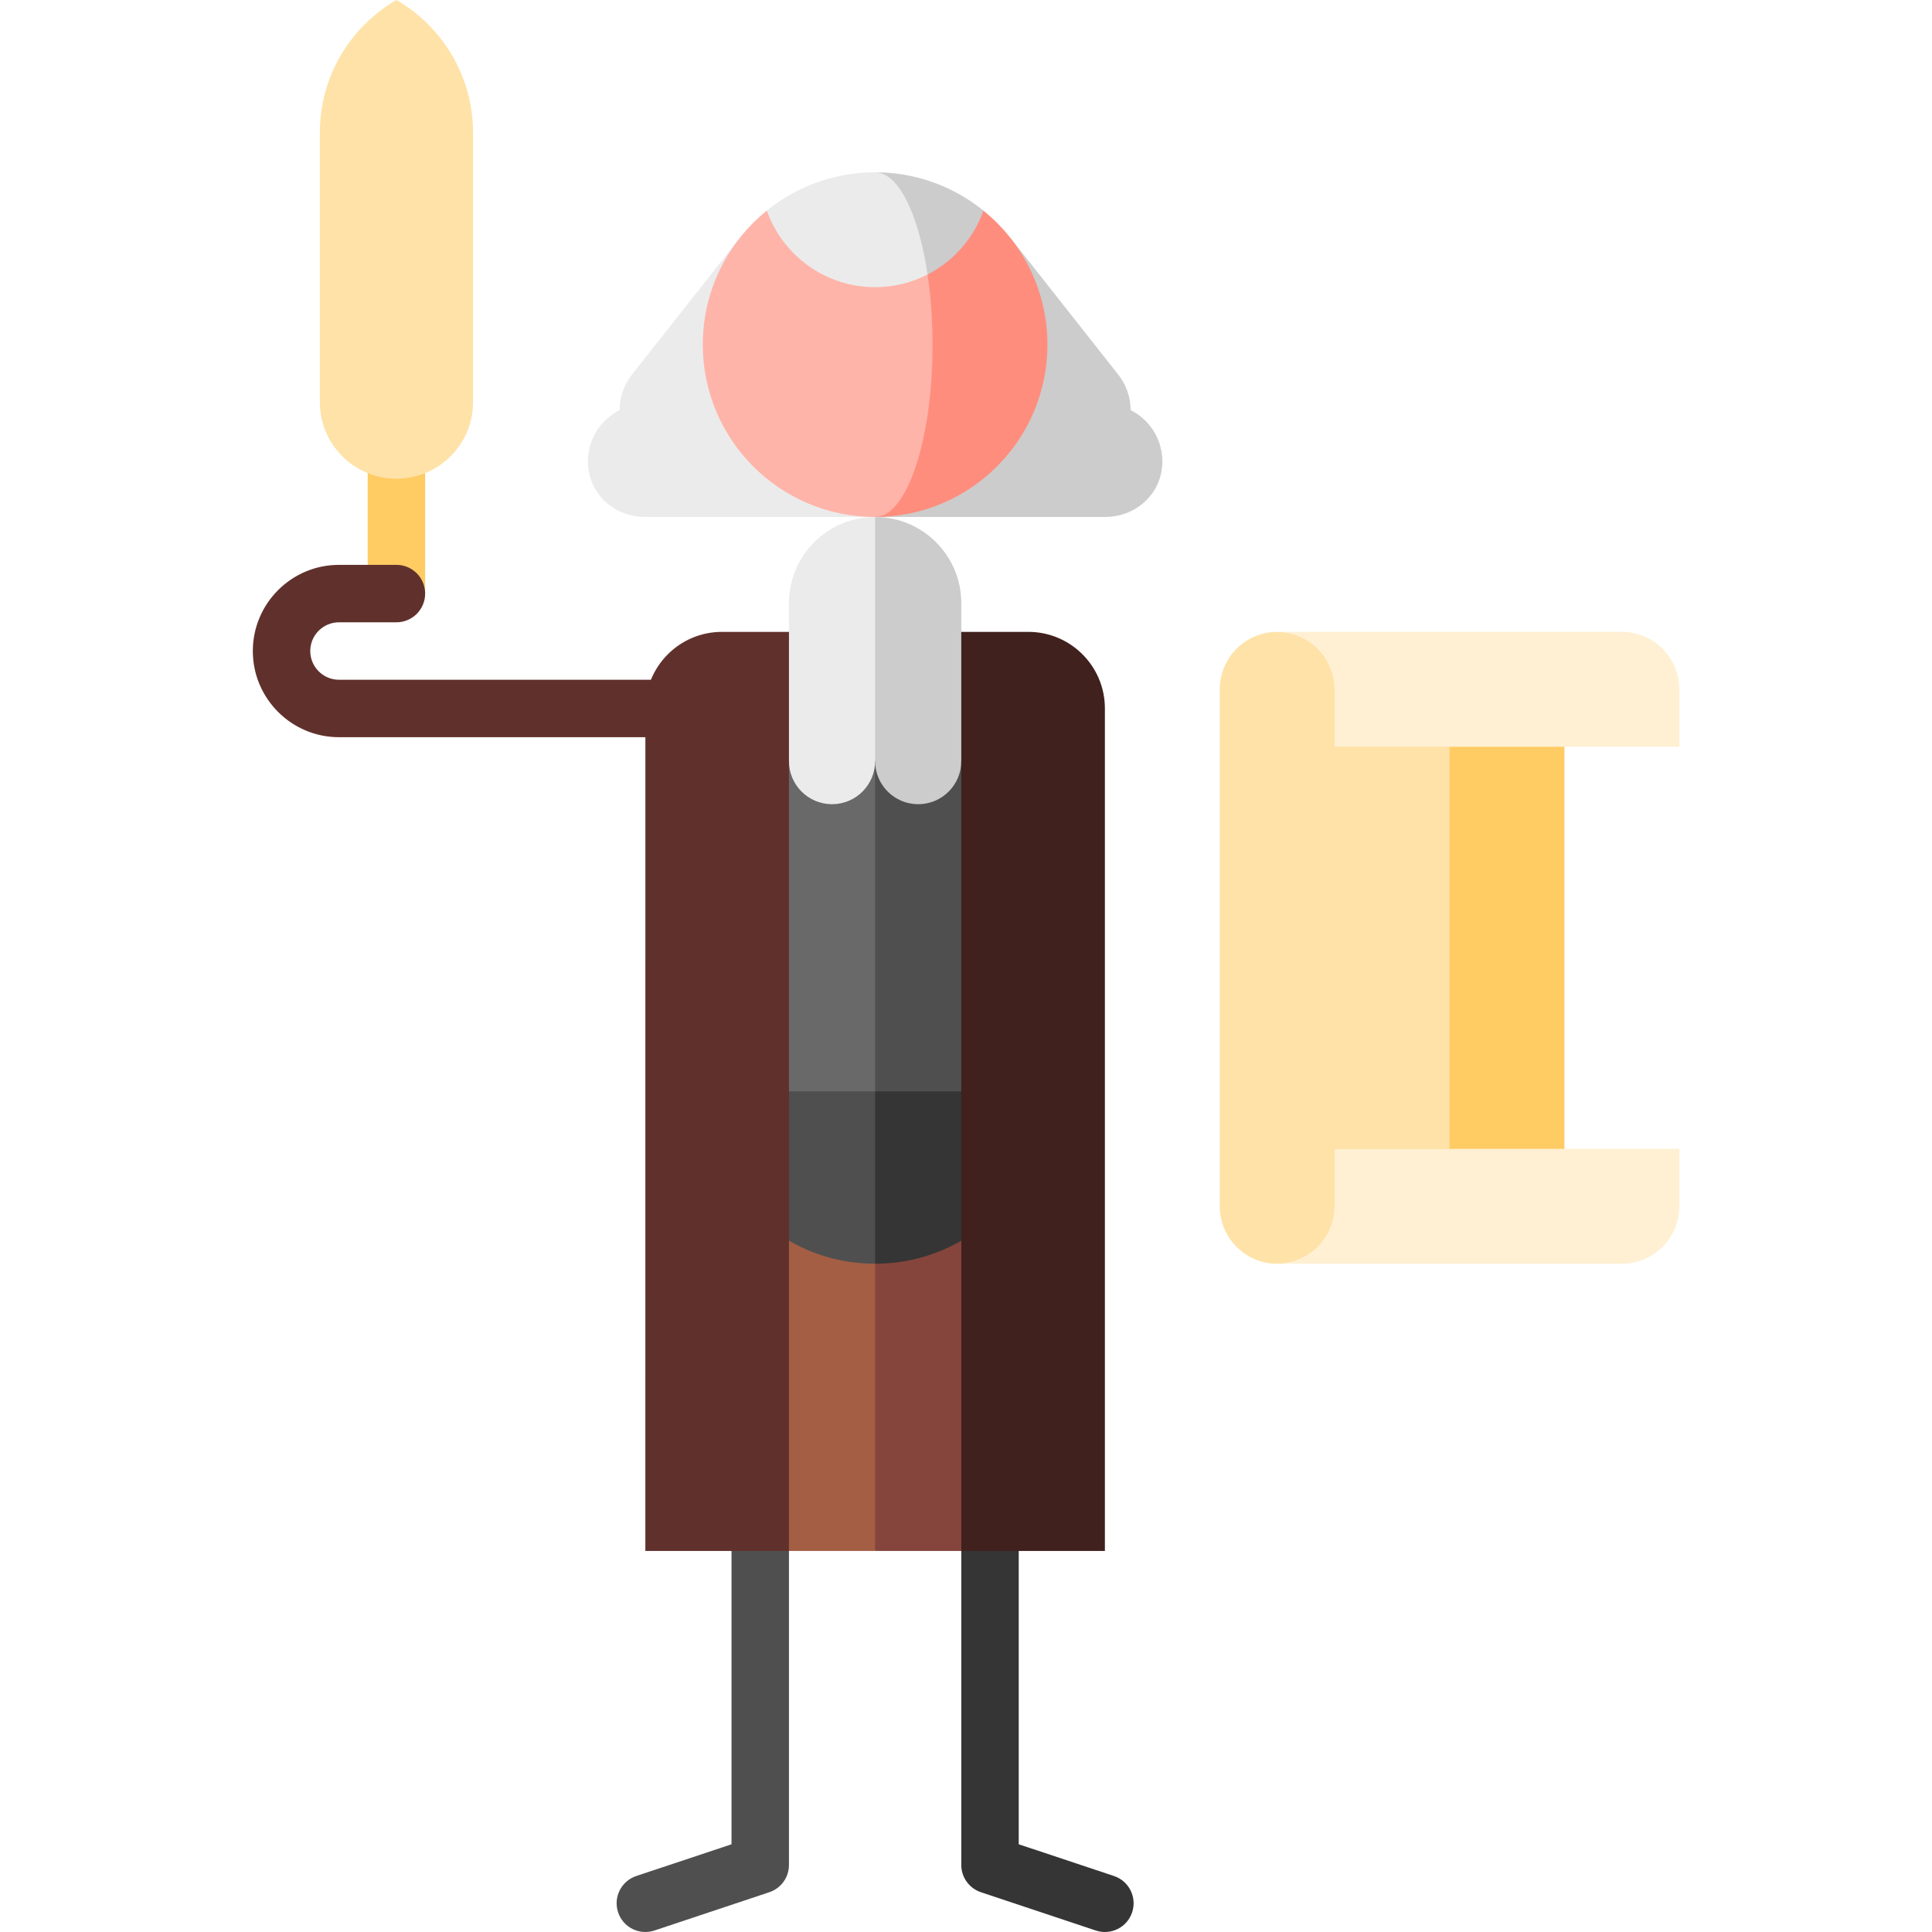
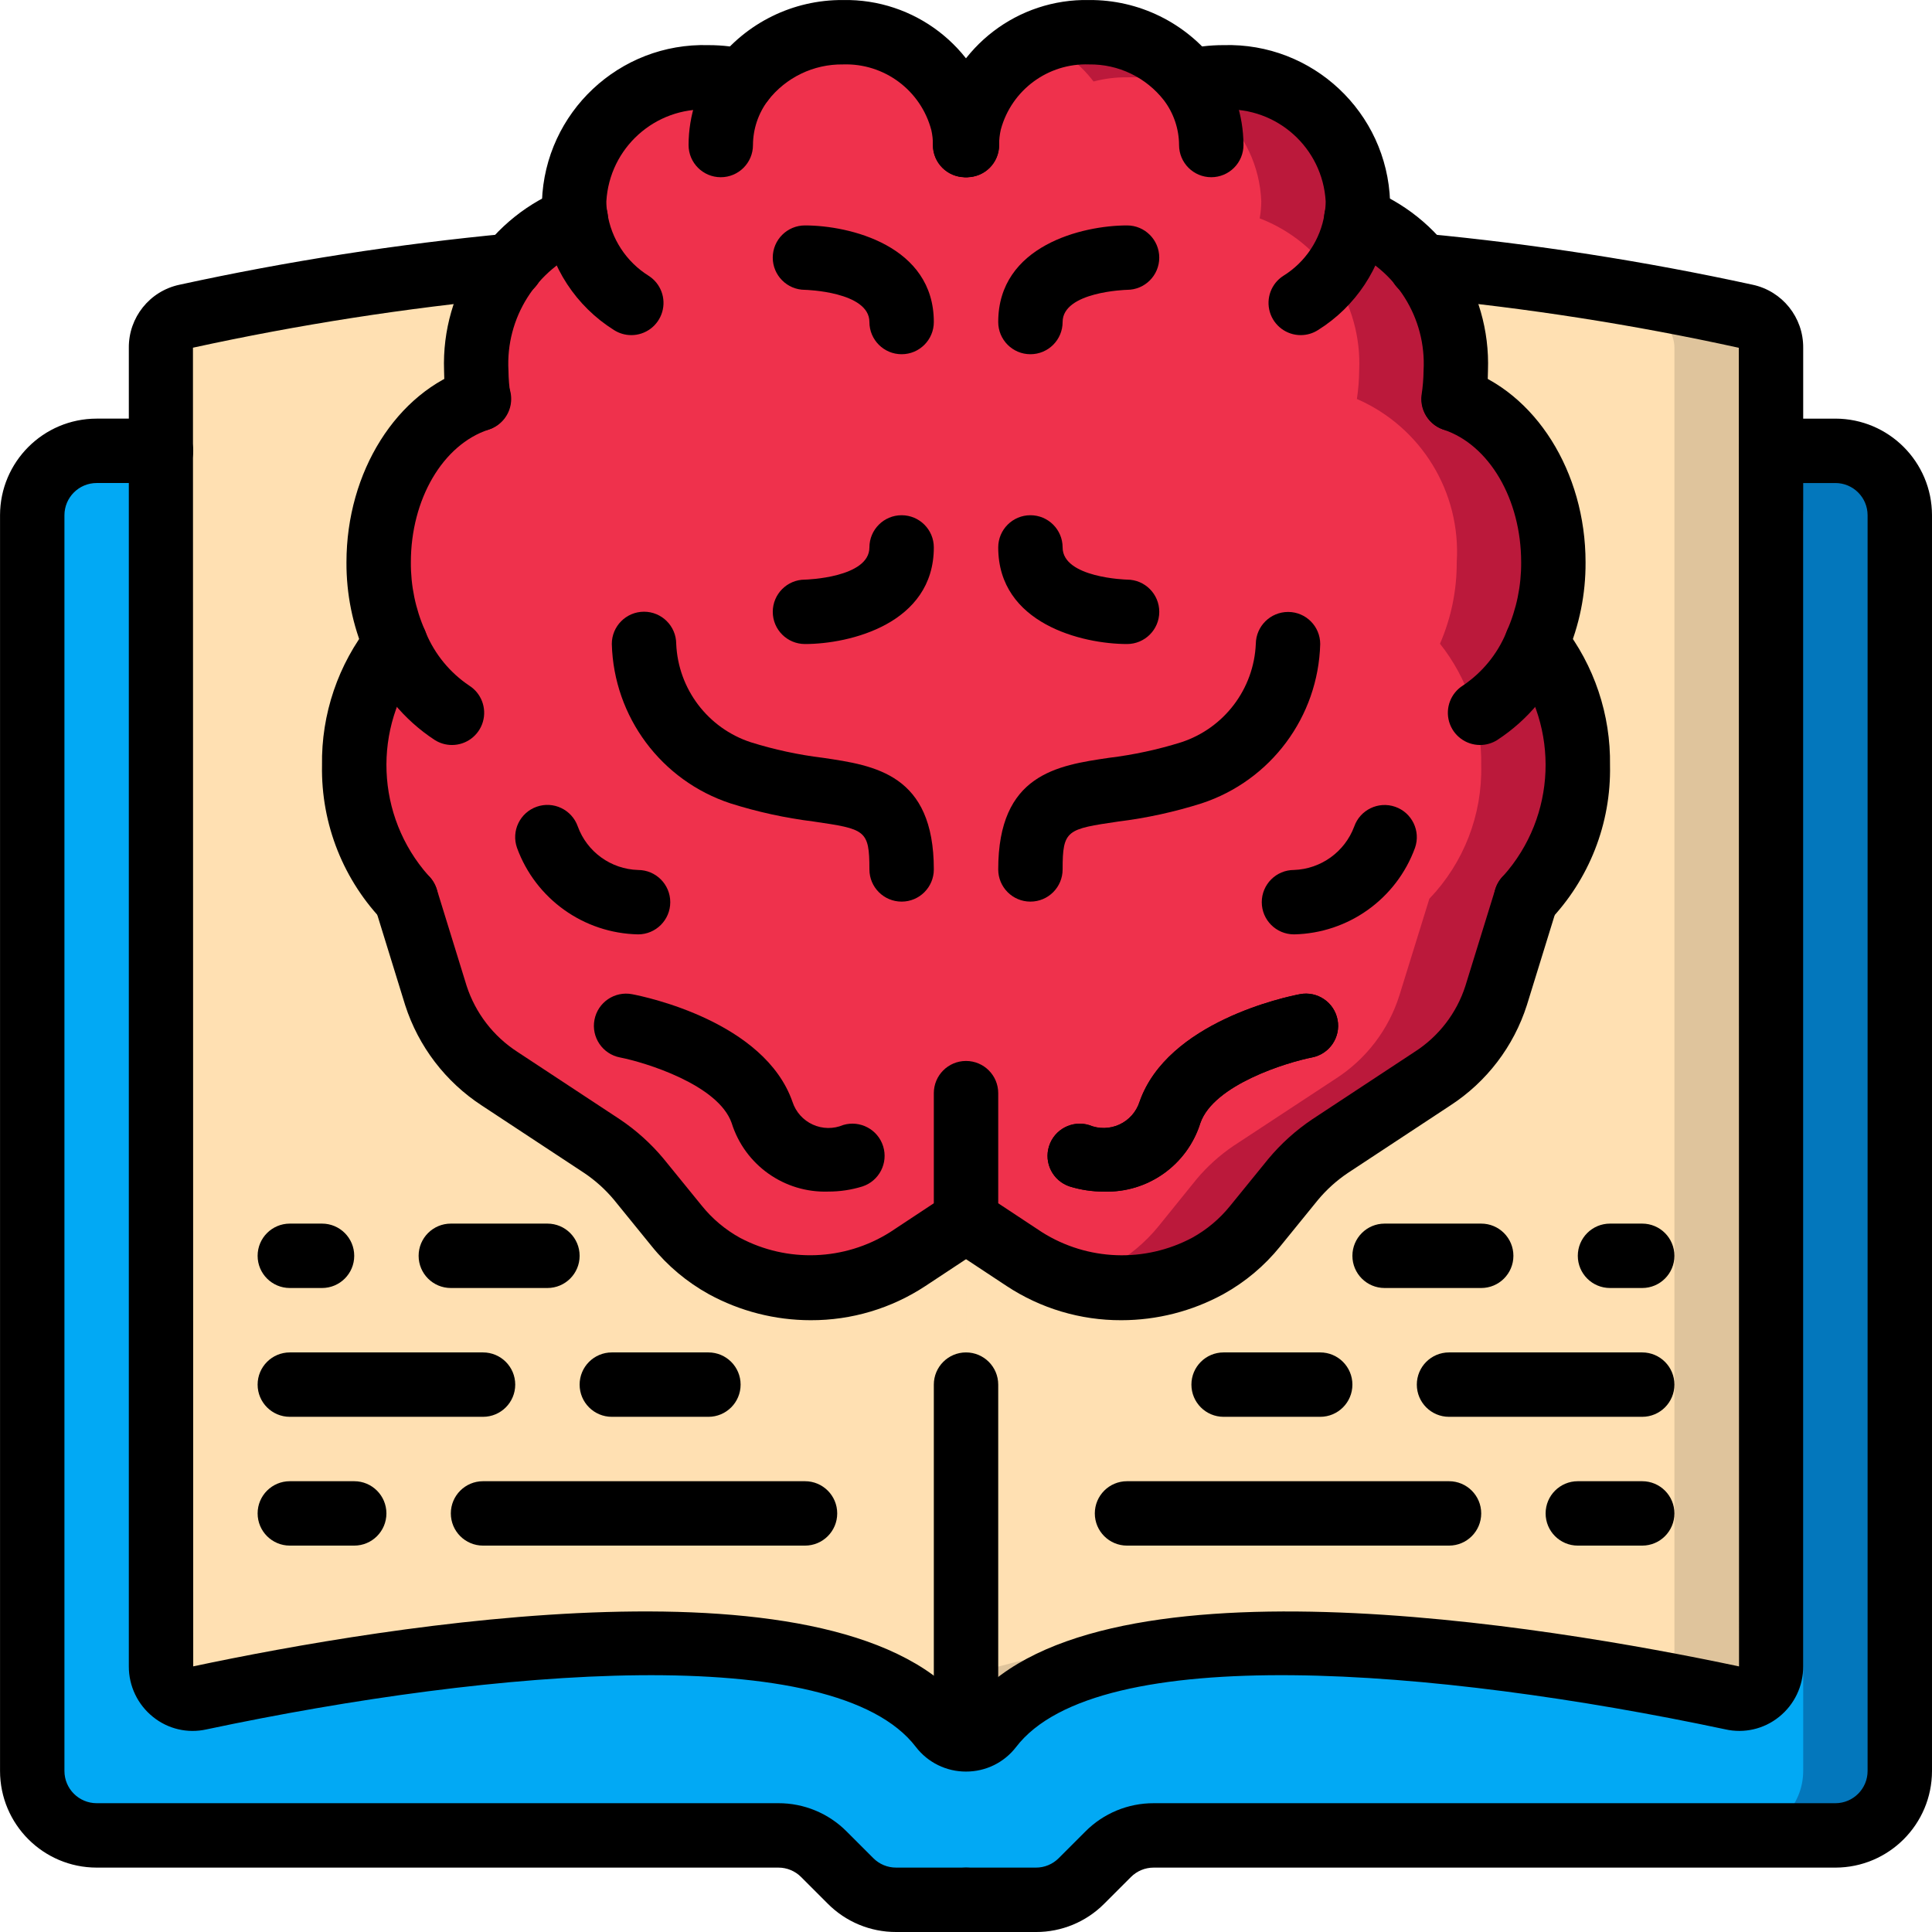
- <svg xmlns="http://www.w3.org/2000/svg" height="511pt" viewBox="-66 0 511 512" width="511pt">
-   <path d="m127.359 289.238v199.512l-25.242 8.414c-3.988 1.332-6.141 5.641-4.812 9.629 1.328 3.988 5.641 6.145 9.629 4.812l30.441-10.148c3.109-1.035 5.207-3.941 5.207-7.219v-205zm0 0" fill="#4f4f4f" />
-   <path d="m203.473 289.238v199.512l25.242 8.414c3.988 1.332 6.141 5.641 4.812 9.629s-5.641 6.145-9.629 4.812l-30.441-10.148c-3.109-1.035-5.207-3.941-5.207-7.219v-205zm0 0" fill="#353535" />
-   <path d="m30.945 96.414h15.223v60.891h-15.223zm0 0" fill="#ffcb63" />
-   <path d="m23.336 180.141c-4.199 0-7.613-3.414-7.613-7.613 0-4.199 3.414-7.613 7.613-7.613h15.223c4.203 0 7.609-3.406 7.609-7.609 0-4.203-3.406-7.613-7.609-7.613h-15.223c-12.594 0-22.836 10.246-22.836 22.836s10.242 22.836 22.836 22.836h142.078v-15.223zm0 0" fill="#60312c" />
-   <path d="m38.559 0c-12.133 7.02-20.297 20.125-20.297 35.148v71.414c0 11.207 9.086 20.297 20.297 20.297 11.211 0 20.297-9.09 20.297-20.297v-71.414c0-15.023-8.168-28.129-20.297-35.148zm0 0" fill="#ffe2a8" />
-   <path d="m287.199 182.676h60.891v136.5h-60.891zm0 0" fill="#ffcb63" />
-   <path d="m287.199 197.898v-15.223c0-8.406-6.816-15.223-15.223-15.223s-15.223 6.816-15.223 15.223v137.008c0 8.406 6.816 15.223 15.223 15.223s15.223-6.816 15.223-15.223v-15.223h30.445v-106.562zm0 0" fill="#ffe2a8" />
-   <path d="m363.316 167.453h-91.34c8.406 0 15.223 6.816 15.223 15.223v15.223h91.34v-15.223c0-8.406-6.816-15.223-15.223-15.223zm0 0" fill="#fff0d3" />
-   <path d="m363.316 334.906h-91.34c8.406 0 15.223-6.816 15.223-15.223v-15.223h91.34v15.223c0 8.406-6.816 15.223-15.223 15.223zm0 0" fill="#fff0d3" />
-   <path d="m165.414 411.02h22.836l22.836-15.223v-91.336h-76.117zm0 0" fill="#85453d" />
-   <path d="m165.414 411.02h-22.832l-22.836-15.223v-91.336h45.668zm0 0" fill="#a45e43" />
-   <path d="m150.191 243.566 15.223 91.34c25.223 0 45.672-20.445 45.672-45.668zm0 0" fill="#353535" />
-   <path d="m119.746 289.238c0 25.223 20.445 45.668 45.668 45.668v-91.34zm0 0" fill="#4f4f4f" />
-   <path d="m188.25 167.453h-22.836l-30.445 45.664 30.445 76.121h45.672zm0 0" fill="#4f4f4f" />
-   <path d="m142.582 167.453-22.836 121.785h45.668v-121.785zm0 0" fill="#696969" />
-   <path d="m165.414 137.008-11.414 32.348 11.414 32.348c0 6.309 5.113 11.418 11.418 11.418 6.305 0 11.418-5.109 11.418-11.418h15.223l-15.223-34.25v-7.613c0-12.609-10.223-22.832-22.836-22.832zm0 0" fill="#ccc" />
-   <path d="m142.582 159.84v7.613l-15.223 34.25h15.223c0 6.309 5.109 11.418 11.418 11.418 6.305 0 11.414-5.109 11.414-11.418v-64.695c-12.609 0-22.832 10.223-22.832 22.832zm0 0" fill="#ebebeb" />
-   <path d="m104.531 187.75-.008 223.27h38.059v-243.566h-17.754c-11.211 0-20.297 9.086-20.297 20.297zm0 0" fill="#60312c" />
-   <path d="m206.012 167.453h-17.762v243.566h38.059v-223.27c0-11.211-9.09-20.297-20.297-20.297zm0 0" fill="#40211d" />
-   <path d="m233.125 108.676c-.004-3.555-1.234-6.812-3.277-9.398l-28.562-36.215-35.871 73.938h60.895c8.406 0 15.223-6.32 15.223-14.727 0-5.953-3.426-11.098-8.406-13.598zm0 0" fill="#ccc" />
-   <path d="m97.707 108.676c.004-3.555 1.234-6.812 3.273-9.398l28.566-36.215 35.871 73.938s-52.492 0-60.895 0c-8.406 0-15.223-6.32-15.223-14.727 0-5.953 3.426-11.098 8.406-13.598zm0 0" fill="#ebebeb" />
-   <path d="m194.121 55.82h-28.707v81.18c25.223 0 45.672-20.445 45.672-45.668 0-14.348-6.621-27.141-16.965-35.512zm0 0" fill="#ff8d7e" />
-   <path d="m179.32 72.742-42.609-16.926c-10.344 8.375-16.965 21.168-16.965 35.512 0 25.223 20.445 45.672 45.668 45.672 8.41 0 15.227-20.449 15.227-45.672 0-6.621-.477-12.906-1.32-18.586zm0 0" fill="#ffb4a9" />
-   <path d="m165.414 45.66v27.082h13.906c6.855-3.523 12.199-9.574 14.801-16.926-7.848-6.348-17.828-10.156-28.707-10.156zm0 0" fill="#ccc" />
-   <path d="m165.414 45.66c-10.875 0-20.859 3.809-28.703 10.156 4.184 11.82 15.453 20.289 28.703 20.289 5.012 0 9.738-1.215 13.906-3.363-2.375-15.953-7.703-27.082-13.906-27.082zm0 0" fill="#ebebeb" />
+ <svg xmlns="http://www.w3.org/2000/svg" height="512pt" viewBox="0 0 512 512.008" width="512pt">
+   <path d="m503.473 136.543v332.797c-.031 9.414-7.656 17.039-17.07 17.07h-180.648c-4.547 0-8.906 1.812-12.117 5.031l-6.996 7c-3.211 3.219-7.57 5.031-12.117 5.035h-37.035c-4.551-.004-8.91-1.816-12.117-5.035l-7-7c-3.211-3.219-7.57-5.031-12.117-5.031h-180.648c-9.414-.031-17.039-7.656-17.066-17.07v-332.797c.027-9.414 7.652-17.039 17.066-17.066h460.797c9.414.027 17.039 7.652 17.07 17.066zm0 0" fill="#0377bc" />
+   <path d="m477.871 136.543v332.797c-.027 9.414-7.652 17.039-17.066 17.07h-156.5c-4.551 0-8.91 1.812-12.121 5.031l-6.996 7c-3.211 3.219-7.57 5.031-12.117 5.035h-35.582c-4.551-.004-8.91-1.816-12.117-5.035l-7-7c-3.211-3.219-7.57-5.031-12.117-5.031h-180.648c-9.414-.031-17.039-7.656-17.066-17.07v-332.797c.027-9.414 7.652-17.039 17.066-17.066h435.199c9.414.027 17.039 7.652 17.066 17.066zm0 0" fill="#02a9f4" />
+   <path d="m469.336 92.168v349.441c.035 2.574-1.109 5.02-3.102 6.648-1.996 1.629-4.621 2.258-7.137 1.715-37.461-7.938-166.23-31.918-196.609 7.848-1.559 1.996-3.953 3.16-6.484 3.16s-4.922-1.164-6.484-3.16c-30.379-39.766-159.148-15.785-196.609-7.848-2.516.543-5.141-.086-7.137-1.715-1.992-1.629-3.137-4.074-3.102-6.648v-349.441c-.031-4.008 2.742-7.492 6.656-8.363 28.375-6.188 57.098-10.664 86.016-13.395h241.32c28.918 2.73 57.641 7.207 86.016 13.395 3.914.871 6.688 4.355 6.656 8.363zm0 0" fill="#ffe0b2" />
+   <path d="m469.336 92.168v349.441c.035 2.574-1.109 5.02-3.102 6.648-1.996 1.629-4.621 2.258-7.137 1.715-4.438-.941-10.238-2.137-16.98-3.328-37.738-7.668-76.184-11.301-114.688-10.84-28.758 1.281-53.676 7.254-64.941 22.016-1.523 2.039-3.938 3.215-6.484 3.16v-390.57h120.66c28.918 2.73 57.641 7.207 86.016 13.395 3.914.871 6.688 4.355 6.656 8.363zm0 0" fill="#dfc49c" />
+   <path d="m443.738 92.168v349.441c.012 2.566-1.137 5-3.125 6.625-1.988 1.621-4.602 2.262-7.117 1.738-34.922-7.535-70.391-12.273-106.066-14.168-24.137-1.992-48.422.879-71.426 8.449v-373.844h95.062c28.914 2.73 57.637 7.207 86.016 13.395 3.91.871 6.684 4.355 6.656 8.363zm0 0" fill="#ffe0b2" />
+   <path d="m418.137 202.844c.297 13.094-4.613 25.77-13.652 35.246l-.086.082-7.938 25.602c-2.867 9.117-8.848 16.941-16.895 22.102l-27.137 17.836c-3.629 2.469-6.902 5.426-9.727 8.789l-10.07 12.457c-3.496 4.301-7.785 7.891-12.629 10.582-7.016 3.82-14.879 5.816-22.867 5.801-9.133.023-18.066-2.648-25.688-7.68l-15.445-10.152-15.445 10.152c-7.621 5.031-16.555 7.703-25.684 7.68-8.016.004-15.906-1.992-22.957-5.801-4.805-2.715-9.059-6.305-12.543-10.582l-10.156-12.457c-2.781-3.402-6.059-6.367-9.727-8.789l-27.051-17.836c-8.047-5.16-14.027-12.984-16.895-22.102l-7.938-25.602-.086-.082c-9.039-9.477-13.949-22.152-13.652-35.246-.203-11.691 3.66-23.09 10.922-32.254-2.957-6.812-4.469-14.164-4.438-21.59-1.168-18.551 9.41-35.848 26.453-43.266-.371-2.484-.57-4.992-.598-7.508-.82-17.73 9.805-33.992 26.371-40.363-.277-1.492-.422-3.004-.43-4.523.781-18.883 16.695-33.578 35.586-32.852 2.992-.027 5.977.348 8.875 1.109 6.379-8.328 16.305-13.164 26.793-13.055 14.887-.41 28.066 9.547 31.746 23.977.418 1.934.617 3.91.598 5.891h.512c-.023-1.98.176-3.957.598-5.891 3.676-14.43 16.855-24.387 31.742-23.977 10.488-.109 20.418 4.727 26.793 13.055 2.898-.762 5.883-1.137 8.875-1.109 18.891-.727 34.805 13.969 35.586 32.852-.008 1.52-.152 3.031-.426 4.523 16.562 6.371 27.188 22.633 26.367 40.363-.027 2.516-.227 5.023-.598 7.508 17.043 7.418 27.621 24.715 26.453 43.266.031 7.426-1.48 14.777-4.438 21.59 7.262 9.164 11.125 20.562 10.922 32.254zm0 0" fill="#ef314c" />
+   <path d="m418.137 202.844c.297 13.094-4.613 25.77-13.652 35.246l-.086.082-7.938 25.602c-2.867 9.117-8.848 16.941-16.895 22.102l-27.137 17.836c-3.629 2.469-6.902 5.426-9.727 8.789l-10.07 12.457c-3.496 4.301-7.785 7.891-12.629 10.582-7.016 3.82-14.879 5.816-22.867 5.801-4.332 0-8.637-.605-12.801-1.789-4.574-1.289-8.918-3.277-12.887-5.891l-15.445-10.152v-285.098h.258c-.023-1.98.176-3.957.598-5.891 2.348-9.867 9.449-17.926 18.941-21.504 14.082-5.676 30.223-1.363 39.594 10.582 2.898-.762 5.883-1.137 8.875-1.109 18.891-.727 34.805 13.969 35.586 32.852-.008 1.52-.152 3.031-.426 4.523 16.562 6.371 27.188 22.633 26.367 40.363-.027 2.516-.227 5.023-.598 7.508 17.043 7.418 27.621 24.715 26.453 43.266.031 7.426-1.48 14.777-4.438 21.59 7.262 9.164 11.125 20.562 10.922 32.254zm0 0" fill="#bb193b" />
+   <path d="m392.539 202.844c.297 13.094-4.613 25.77-13.656 35.246l-.082.082-7.938 25.602c-2.871 9.117-8.852 16.941-16.895 22.102l-27.137 17.836c-3.633 2.469-6.906 5.426-9.73 8.789l-10.066 12.457c-3.5 4.301-7.785 7.891-12.633 10.582-3.172 1.758-6.555 3.105-10.066 4.012-4.574-1.289-8.918-3.277-12.887-5.891l-15.445-10.152-17.066-161.367 17.066-123.73h.258c-.023-1.98.176-3.957.598-5.891 2.348-9.867 9.449-17.926 18.941-21.504 5.555 2.164 10.398 5.828 13.996 10.582 2.895-.762 5.879-1.137 8.875-1.109 18.887-.727 34.801 13.969 35.582 32.852-.008 1.52-.148 3.031-.426 4.523 16.566 6.371 27.188 22.633 26.367 40.363-.023 2.516-.227 5.023-.598 7.508 17.047 7.418 27.621 24.715 26.453 43.266.035 7.426-1.477 14.777-4.438 21.59 7.266 9.164 11.125 20.562 10.926 32.254zm0 0" fill="#ef314c" />
+   <path d="m256.004 512.008h-18.527c-6.797.02-13.316-2.68-18.105-7.5l-7.066-7.066c-1.598-1.605-3.773-2.508-6.039-2.5h-180.66c-14.133-.016-25.586-11.469-25.602-25.602v-332.797c.016-14.133 11.469-25.586 25.602-25.602h17.066c4.711 0 8.531 3.82 8.531 8.535 0 4.711-3.82 8.531-8.531 8.531h-17.066c-4.711.008-8.527 3.824-8.535 8.535v332.797c.008 4.711 3.824 8.527 8.535 8.535h180.66c6.797-.02 13.316 2.68 18.105 7.5l7.066 7.066c1.598 1.605 3.773 2.508 6.039 2.5h18.527c4.715 0 8.535 3.82 8.535 8.535 0 4.711-3.82 8.531-8.535 8.531zm0 0" />
+   <path d="m274.535 512.008h-18.531c-4.711 0-8.531-3.82-8.531-8.531 0-4.715 3.82-8.535 8.531-8.535h18.531c2.266.008 4.438-.895 6.035-2.5l7.066-7.066c4.789-4.82 11.309-7.52 18.105-7.5h180.66c4.715-.004 8.531-3.824 8.535-8.535v-332.797c-.004-4.711-3.82-8.531-8.535-8.535h-17.066c-4.711 0-8.531-3.82-8.531-8.531 0-4.715 3.82-8.535 8.531-8.535h17.066c14.133.016 25.586 11.469 25.602 25.602v332.797c-.016 14.133-11.469 25.586-25.602 25.602h-180.66c-2.266-.008-4.441.895-6.039 2.5l-7.066 7.066c-4.789 4.82-11.309 7.52-18.102 7.5zm0 0" />
+   <path d="m256.004 469.492c-5.207.016-10.125-2.398-13.297-6.535-21.555-28.207-111.262-20.895-188.023-4.637-4.965 1.109-10.164-.105-14.121-3.301-4.078-3.254-6.445-8.195-6.426-13.41v-349.441c-.066-8.035 5.52-15.012 13.375-16.699 28.73-6.266 57.812-10.793 87.086-13.562 3.066-.312 6.059 1.051 7.836 3.562 1.781 2.516 2.066 5.789.75 8.574-1.316 2.785-4.027 4.645-7.102 4.867-28.555 2.703-56.922 7.121-84.949 13.234l.07 349.465c50.859-10.773 172.754-31.305 205.098 11.031 31.742-42.324 153.652-21.801 204.562-11.02l-.059-349.453c-27.996-6.141-56.344-10.566-84.879-13.258-3.07-.223-5.785-2.082-7.102-4.863-1.316-2.785-1.031-6.062.75-8.574 1.777-2.516 4.77-3.875 7.836-3.562 29.27 2.766 58.348 7.293 87.078 13.551 7.859 1.688 13.449 8.668 13.383 16.707v349.441c.02 5.215-2.348 10.156-6.426 13.41-3.992 3.211-9.238 4.418-14.234 3.277-76.629-16.246-166.344-23.555-187.945 4.703-3.168 4.113-8.07 6.512-13.262 6.492zm0 0" />
+   <path d="m256.004 469.34c-4.711 0-8.531-3.82-8.531-8.531v-93.867c0-4.711 3.82-8.531 8.531-8.531 4.715 0 8.535 3.82 8.535 8.531v93.867c0 4.711-3.82 8.531-8.535 8.531zm0 0" />
+   <path d="m255.762 46.965c-4.711 0-8.531-3.82-8.531-8.531.016-1.328-.125-2.656-.418-3.949-2.785-10.562-12.508-17.789-23.426-17.41-7.773-.105-15.141 3.449-19.898 9.598-2.543 3.395-3.926 7.52-3.945 11.762 0 4.711-3.82 8.531-8.535 8.531-4.711 0-8.531-3.82-8.531-8.531.012-7.898 2.57-15.582 7.289-21.918 7.988-10.484 20.441-16.602 33.621-16.508 18.879-.363 35.5 12.367 40.066 30.687.582 2.539.863 5.133.844 7.738 0 2.262-.898 4.434-2.5 6.035-1.602 1.598-3.77 2.496-6.035 2.496zm0 0" />
+   <path d="m167.297 88.812c-1.637 0-3.234-.473-4.609-1.359-10.043-6.305-16.832-16.68-18.594-28.406-.324-1.871-.484-3.77-.473-5.668.805-23.605 20.539-42.121 44.148-41.418 3.691-.004 7.371.445 10.953 1.34 4.57 1.148 7.344 5.785 6.195 10.355-1.148 4.57-5.785 7.348-10.355 6.199-2.223-.551-4.504-.828-6.793-.82-14.18-.699-26.27 10.168-27.082 24.344-.004.996.082 1.992.254 2.977 1.023 6.922 5.039 13.047 10.98 16.75 3.184 2.047 4.637 5.949 3.566 9.582-1.07 3.633-4.406 6.129-8.191 6.125zm0 0" />
+   <path d="m126.797 114.27c-4.258-.004-7.859-3.148-8.441-7.367-.426-2.871-.648-5.77-.676-8.676-.773-21.441 12.25-40.973 32.34-48.504 2.91-.914 6.086-.207 8.332 1.852 2.246 2.062 3.223 5.168 2.559 8.141-.66 2.977-2.863 5.375-5.77 6.289-12.992 5.273-21.188 18.227-20.395 32.223.023 2.125.195 4.246.516 6.348.645 4.668-2.617 8.973-7.285 9.621-.391.051-.785.074-1.18.074zm0 0" />
+   <path d="m119.766 197.434c-1.609 0-3.184-.457-4.543-1.316-8.199-5.359-14.566-13.09-18.258-22.16-.074-.168-.141-.348-.203-.527-3.305-7.711-4.992-16.016-4.949-24.406 0-23.996 13.305-45.129 32.359-51.387 2.91-.996 6.129-.352 8.426 1.691 2.301 2.039 3.324 5.156 2.684 8.164-.645 3.008-2.852 5.434-5.785 6.359-12.137 3.984-20.617 18.449-20.617 35.168-.043 6.211 1.23 12.363 3.734 18.047.102.227.188.449.266.684 2.375 5.66 6.355 10.508 11.449 13.934 3.215 2.027 4.699 5.938 3.645 9.59-1.059 3.652-4.402 6.164-8.207 6.16zm0 0" />
+   <path d="m107.555 246.68c-2.051 0-4.035-.746-5.574-2.102-10.934-11.113-16.93-26.16-16.645-41.75-.219-13.555 4.266-26.77 12.684-37.395 2.207-2.922 6.031-4.105 9.5-2.949 3.473 1.16 5.82 4.402 5.832 8.062v.062c0 2-.703 3.938-1.988 5.473-12.707 16.77-11.809 40.18 2.145 55.926 2.492 2.426 3.266 6.117 1.957 9.34-1.309 3.219-4.434 5.328-7.91 5.332zm0 0" />
+   <path d="m214.848 349.875c-9.43-.004-18.703-2.367-26.98-6.883-5.824-3.219-10.969-7.531-15.148-12.707l-10.078-12.402c-2.27-2.703-4.906-5.07-7.836-7.035l-27.094-17.848c-9.637-6.277-16.824-15.684-20.344-26.637l-7.832-25.363c-1.324-3.695.051-7.816 3.328-9.98 3.277-2.164 7.605-1.809 10.488.859 1.109 1.035 1.934 2.336 2.395 3.777l7.918 25.633c2.344 7.188 7.086 13.348 13.43 17.457l27.137 17.871c4.328 2.898 8.219 6.395 11.559 10.387l10.203 12.543c2.793 3.465 6.23 6.352 10.129 8.5 12.547 6.641 27.684 6.082 39.707-1.469l15.477-10.227c2.543-1.68 5.789-1.875 8.516-.512 2.73 1.363 4.523 4.074 4.707 7.121.184 3.043-1.27 5.953-3.816 7.633l-15.469 10.219c-9.02 5.945-19.594 9.102-30.395 9.062zm0 0" />
+   <path d="m255.762 46.965c-4.711 0-8.531-3.82-8.531-8.531v-3.66c-.145-.496-.242-1.008-.289-1.523-.273-2.215.359-4.441 1.754-6.184 1.395-1.738 3.434-2.84 5.656-3.055 2.477-.211 4.941.57 6.844 2.172 1.855 1.57 2.977 3.84 3.102 6.27v5.98c0 4.711-3.82 8.531-8.535 8.531zm0 0" />
+   <path d="m321 46.965c-4.711 0-8.535-3.82-8.535-8.531-.023-4.258-1.414-8.395-3.973-11.801-4.758-6.129-12.113-9.668-19.871-9.559-10.863-.391-20.559 6.762-23.391 17.254-.312 1.348-.465 2.723-.453 4.105 0 4.711-3.82 8.531-8.531 8.531-4.715 0-8.535-3.82-8.535-8.531-.016-2.656.277-5.305.875-7.891 4.617-18.254 21.211-30.914 40.035-30.535 13.164-.094 25.605 6.004 33.59 16.469 4.738 6.344 7.305 14.039 7.324 21.953 0 2.266-.898 4.438-2.5 6.035-1.602 1.602-3.773 2.5-6.035 2.5zm0 0" />
+   <path d="m344.711 88.812c-3.785.004-7.121-2.492-8.191-6.125-1.066-3.633.383-7.535 3.566-9.582 5.863-3.625 9.852-9.621 10.93-16.426.199-1.09.301-2.195.305-3.301-.809-14.176-12.902-25.047-27.082-24.352-2.289-.004-4.57.27-6.793.824-4.539 1.066-9.094-1.707-10.23-6.227-1.137-4.523 1.566-9.121 6.074-10.324 3.578-.895 7.258-1.344 10.949-1.34 23.609-.703 43.344 17.812 44.148 41.418.008 2.008-.168 4.016-.52 5.992-1.816 11.605-8.586 21.852-18.547 28.082-1.371.891-2.973 1.359-4.609 1.359zm0 0" />
+   <path d="m385.211 114.27c-.395 0-.785-.027-1.18-.078-4.668-.645-7.93-4.953-7.285-9.621.32-2.102.492-4.219.516-6.344.793-13.996-7.402-26.949-20.395-32.219-4.496-1.414-6.996-6.207-5.582-10.703 1.414-4.5 6.207-6.996 10.703-5.582 20.09 7.527 33.117 27.062 32.34 48.504-.023 2.906-.25 5.805-.672 8.68-.59 4.215-4.188 7.355-8.445 7.363zm0 0" />
+   <path d="m392.242 197.434c-3.801.004-7.148-2.508-8.207-6.16-1.055-3.652.43-7.562 3.645-9.59 5.105-3.43 9.09-8.281 11.461-13.953.082-.227.164-.441.258-.66 2.5-5.684 3.77-11.836 3.727-18.047 0-16.723-8.477-31.184-20.613-35.168-4.422-1.516-6.805-6.301-5.344-10.738 1.457-4.438 6.211-6.879 10.668-5.477 19.047 6.258 32.355 27.391 32.355 51.387.047 8.395-1.637 16.707-4.949 24.422l-.199.512c-3.688 9.074-10.059 16.801-18.262 22.156-1.355.859-2.934 1.316-4.539 1.316zm0 0" />
+   <path d="m404.43 246.645c-3.441.004-6.547-2.062-7.871-5.238-1.324-3.18-.605-6.84 1.82-9.281l.059-.059c14.008-15.738 14.934-39.184 2.211-55.98-2.02-2.414-2.547-5.746-1.375-8.668 1.172-2.922 3.859-4.961 6.988-5.312 3.129-.348 6.195 1.051 7.984 3.645 8.25 10.582 12.637 23.664 12.426 37.078.312 15.398-5.527 30.289-16.227 41.367-1.605 1.574-3.766 2.453-6.016 2.449zm0 0" />
+   <path d="m297.164 349.875c-10.809.039-21.387-3.117-30.406-9.07l-15.461-10.211c-2.391-1.578-3.828-4.254-3.824-7.121v-33.773c0-4.711 3.82-8.531 8.531-8.531 4.715 0 8.535 3.82 8.535 8.531v29.184l11.637 7.688c12.039 7.578 27.215 8.129 39.773 1.445 3.863-2.133 7.273-5 10.043-8.434l10.133-12.465c3.359-4.027 7.27-7.555 11.621-10.48l27.156-17.887c6.371-4.082 11.121-10.25 13.438-17.449l7.926-25.645c.926-3.008 3.426-5.262 6.512-5.875 3.086-.613 6.258.52 8.258 2.949 2.004 2.426 2.508 5.758 1.32 8.668l-7.699 24.926c-3.492 10.984-10.691 20.418-20.367 26.68l-27.117 17.863c-2.957 1.992-5.617 4.391-7.898 7.129l-10.012 12.32c-4.156 5.148-9.27 9.441-15.062 12.648-8.289 4.531-17.586 6.906-27.035 6.91zm0 0" />
+   <path d="m256.246 46.965c-4.715 0-8.535-3.82-8.535-8.531v-5.98c.004-2.395 1.012-4.684 2.781-6.297 1.777-1.602 4.137-2.398 6.52-2.203 4.762.406 8.332 4.527 8.055 9.297-.047.543-.145 1.082-.289 1.609v3.574c0 2.262-.898 4.434-2.496 6.035-1.602 1.598-3.773 2.496-6.035 2.496zm0 0" />
+   <path d="m219.492 315.785c-11.645.391-22.117-7.039-25.594-18.16-3.547-10.184-23.039-16.109-29.586-17.383-4.629-.891-7.66-5.363-6.773-9.988.891-4.629 5.359-7.664 9.988-6.773 3.574.68 35.074 7.273 42.488 28.52.867 2.676 2.816 4.863 5.375 6.027 2.559 1.168 5.488 1.207 8.074.109 4.473-1.324 9.18 1.18 10.574 5.629 1.395 4.449-1.039 9.191-5.469 10.656-2.938.914-6 1.371-9.078 1.363zm0 0" />
+   <path d="m292.516 315.785c-3.078.008-6.141-.453-9.078-1.367-4.426-1.48-6.844-6.238-5.426-10.684 1.418-4.449 6.145-6.93 10.609-5.574 2.582 1.078 5.496 1.027 8.039-.145 2.543-1.172 4.477-3.355 5.332-6.02 7.41-21.246 38.91-27.836 42.488-28.52 4.629-.887 9.102 2.145 9.988 6.773s-2.145 9.102-6.773 9.988c-6.551 1.281-26.039 7.199-29.586 17.383-3.473 11.125-13.949 18.555-25.594 18.164zm0 0" />
+   <path d="m292.516 315.785c-3.078.008-6.141-.453-9.078-1.367-4.426-1.48-6.844-6.238-5.426-10.684 1.418-4.449 6.145-6.93 10.609-5.574 2.582 1.078 5.496 1.027 8.039-.145 2.543-1.172 4.477-3.355 5.332-6.02 7.41-21.246 38.91-27.836 42.488-28.52 4.629-.887 9.102 2.145 9.988 6.773s-2.145 9.102-6.773 9.988c-6.551 1.281-26.039 7.199-29.586 17.383-3.473 11.125-13.949 18.555-25.594 18.164zm0 0" />
+   <path d="m169.09 247.621c-14.398-.289-27.145-9.398-32.078-22.93-1.566-4.445.762-9.32 5.207-10.891 4.445-1.57 9.32.762 10.891 5.207 2.457 6.762 8.793 11.336 15.98 11.551 4.715 0 8.535 3.82 8.535 8.531 0 4.715-3.82 8.535-8.535 8.535zm0 0" />
+   <path d="m342.918 247.621c-4.715 0-8.535-3.82-8.535-8.535 0-4.711 3.82-8.531 8.535-8.531 7.152-.258 13.449-4.793 15.961-11.496 1.555-4.449 6.422-6.797 10.871-5.246 4.449 1.555 6.801 6.422 5.246 10.871-4.934 13.535-17.676 22.648-32.078 22.938zm0 0" />
+   <path d="m238.938 238.941c-4.711 0-8.535-3.82-8.535-8.531 0-10.52-1.113-10.68-14.785-12.695-7.48-.926-14.859-2.535-22.047-4.812-18.336-6.031-30.914-22.93-31.434-42.227-.016-4.715 3.793-8.547 8.508-8.562 4.711-.012 8.543 3.797 8.559 8.508.508 11.965 8.387 22.363 19.77 26.09 6.238 1.953 12.641 3.332 19.133 4.121 13.762 2.027 29.367 4.32 29.367 29.578 0 4.711-3.824 8.531-8.535 8.531zm0 0" />
+   <path d="m238.938 93.875c-4.711 0-8.535-3.82-8.535-8.535 0-8.055-16.922-8.531-17.094-8.531-4.715-.008-8.527-3.836-8.52-8.547.008-4.715 3.836-8.527 8.547-8.52 11.805 0 34.137 5.352 34.137 25.598 0 4.715-3.824 8.535-8.535 8.535zm0 0" />
+   <path d="m273.07 238.941c-4.711 0-8.531-3.82-8.531-8.531 0-25.258 15.602-27.551 29.363-29.578 6.492-.789 12.895-2.168 19.137-4.121 11.383-3.727 19.262-14.129 19.766-26.098.066-4.668 3.863-8.422 8.531-8.438h.066c4.684.02 8.465 3.82 8.469 8.5-.52 19.297-13.094 36.195-31.434 42.227-7.188 2.277-14.566 3.887-22.047 4.812-13.668 2.016-14.785 2.176-14.785 12.695 0 4.711-3.82 8.531-8.535 8.531zm0 0" />
+   <path d="m273.07 93.875c-4.711 0-8.531-3.82-8.531-8.535 0-20.246 22.328-25.598 34.133-25.598 4.711-.008 8.539 3.809 8.543 8.52.008 4.715-3.805 8.539-8.52 8.547-.324.004-17.09.512-17.09 8.531 0 4.715-3.82 8.535-8.535 8.535zm0 0" />
+   <path d="m213.336 170.676c-4.711.008-8.539-3.809-8.543-8.523-.008-4.711 3.809-8.539 8.52-8.543.324 0 17.09-.512 17.09-8.535 0-4.711 3.824-8.531 8.535-8.531s8.535 3.82 8.535 8.531c0 20.25-22.332 25.602-34.137 25.602zm0 0" />
+   <path d="m298.672 170.676c-11.805 0-34.133-5.352-34.133-25.602 0-4.711 3.82-8.531 8.531-8.531 4.715 0 8.535 3.82 8.535 8.531 0 8.059 16.922 8.535 17.094 8.535 4.715.008 8.527 3.832 8.52 8.547-.008 4.711-3.836 8.527-8.547 8.52zm0 0" />
+   <path d="m85.336 341.34h-8.531c-4.715 0-8.535-3.82-8.535-8.531 0-4.715 3.82-8.535 8.535-8.535h8.531c4.715 0 8.535 3.82 8.535 8.535 0 4.711-3.82 8.531-8.535 8.531zm0 0" />
+   <path d="m145.07 341.34h-25.598c-4.715 0-8.535-3.82-8.535-8.531 0-4.715 3.82-8.535 8.535-8.535h25.598c4.715 0 8.535 3.82 8.535 8.535 0 4.711-3.82 8.531-8.535 8.531zm0 0" />
+   <path d="m128.004 375.477h-51.199c-4.715 0-8.535-3.82-8.535-8.535 0-4.711 3.82-8.531 8.535-8.531h51.199c4.715 0 8.535 3.82 8.535 8.531 0 4.715-3.82 8.535-8.535 8.535zm0 0" />
+   <path d="m187.738 375.477h-25.602c-4.711 0-8.531-3.82-8.531-8.535 0-4.711 3.82-8.531 8.531-8.531h25.602c4.711 0 8.531 3.82 8.531 8.531 0 4.715-3.82 8.535-8.531 8.535zm0 0" />
+   <path d="m93.871 409.609h-17.066c-4.715 0-8.535-3.82-8.535-8.535 0-4.711 3.82-8.531 8.535-8.531h17.066c4.711 0 8.531 3.82 8.531 8.531 0 4.715-3.82 8.535-8.531 8.535zm0 0" />
+   <path d="m213.336 409.609h-85.332c-4.711 0-8.531-3.82-8.531-8.535 0-4.711 3.82-8.531 8.531-8.531h85.332c4.715 0 8.535 3.82 8.535 8.531 0 4.715-3.82 8.535-8.535 8.535zm0 0" />
+   <path d="m435.203 341.34h-8.531c-4.715 0-8.535-3.82-8.535-8.531 0-4.715 3.82-8.535 8.535-8.535h8.531c4.715 0 8.535 3.82 8.535 8.535 0 4.711-3.82 8.531-8.535 8.531zm0 0" />
+   <path d="m392.539 341.34h-25.602c-4.711 0-8.535-3.82-8.535-8.531 0-4.715 3.824-8.535 8.535-8.535h25.602c4.711 0 8.531 3.82 8.531 8.535 0 4.711-3.82 8.531-8.531 8.531zm0 0" />
+   <path d="m435.203 375.477h-51.199c-4.711 0-8.531-3.82-8.531-8.535 0-4.711 3.82-8.531 8.531-8.531h51.199c4.715 0 8.535 3.82 8.535 8.531 0 4.715-3.82 8.535-8.535 8.535zm0 0" />
+   <path d="m349.871 375.477h-25.602c-4.711 0-8.531-3.82-8.531-8.535 0-4.711 3.82-8.531 8.531-8.531h25.602c4.711 0 8.531 3.82 8.531 8.531 0 4.715-3.82 8.535-8.531 8.535zm0 0" />
+   <path d="m435.203 409.609h-17.066c-4.711 0-8.531-3.82-8.531-8.535 0-4.711 3.82-8.531 8.531-8.531h17.066c4.715 0 8.535 3.82 8.535 8.531 0 4.715-3.82 8.535-8.535 8.535zm0 0" />
+   <path d="m384.004 409.609h-85.332c-4.715 0-8.535-3.82-8.535-8.535 0-4.711 3.82-8.531 8.535-8.531h85.332c4.715 0 8.535 3.82 8.535 8.531 0 4.715-3.82 8.535-8.535 8.535zm0 0" />
</svg>
